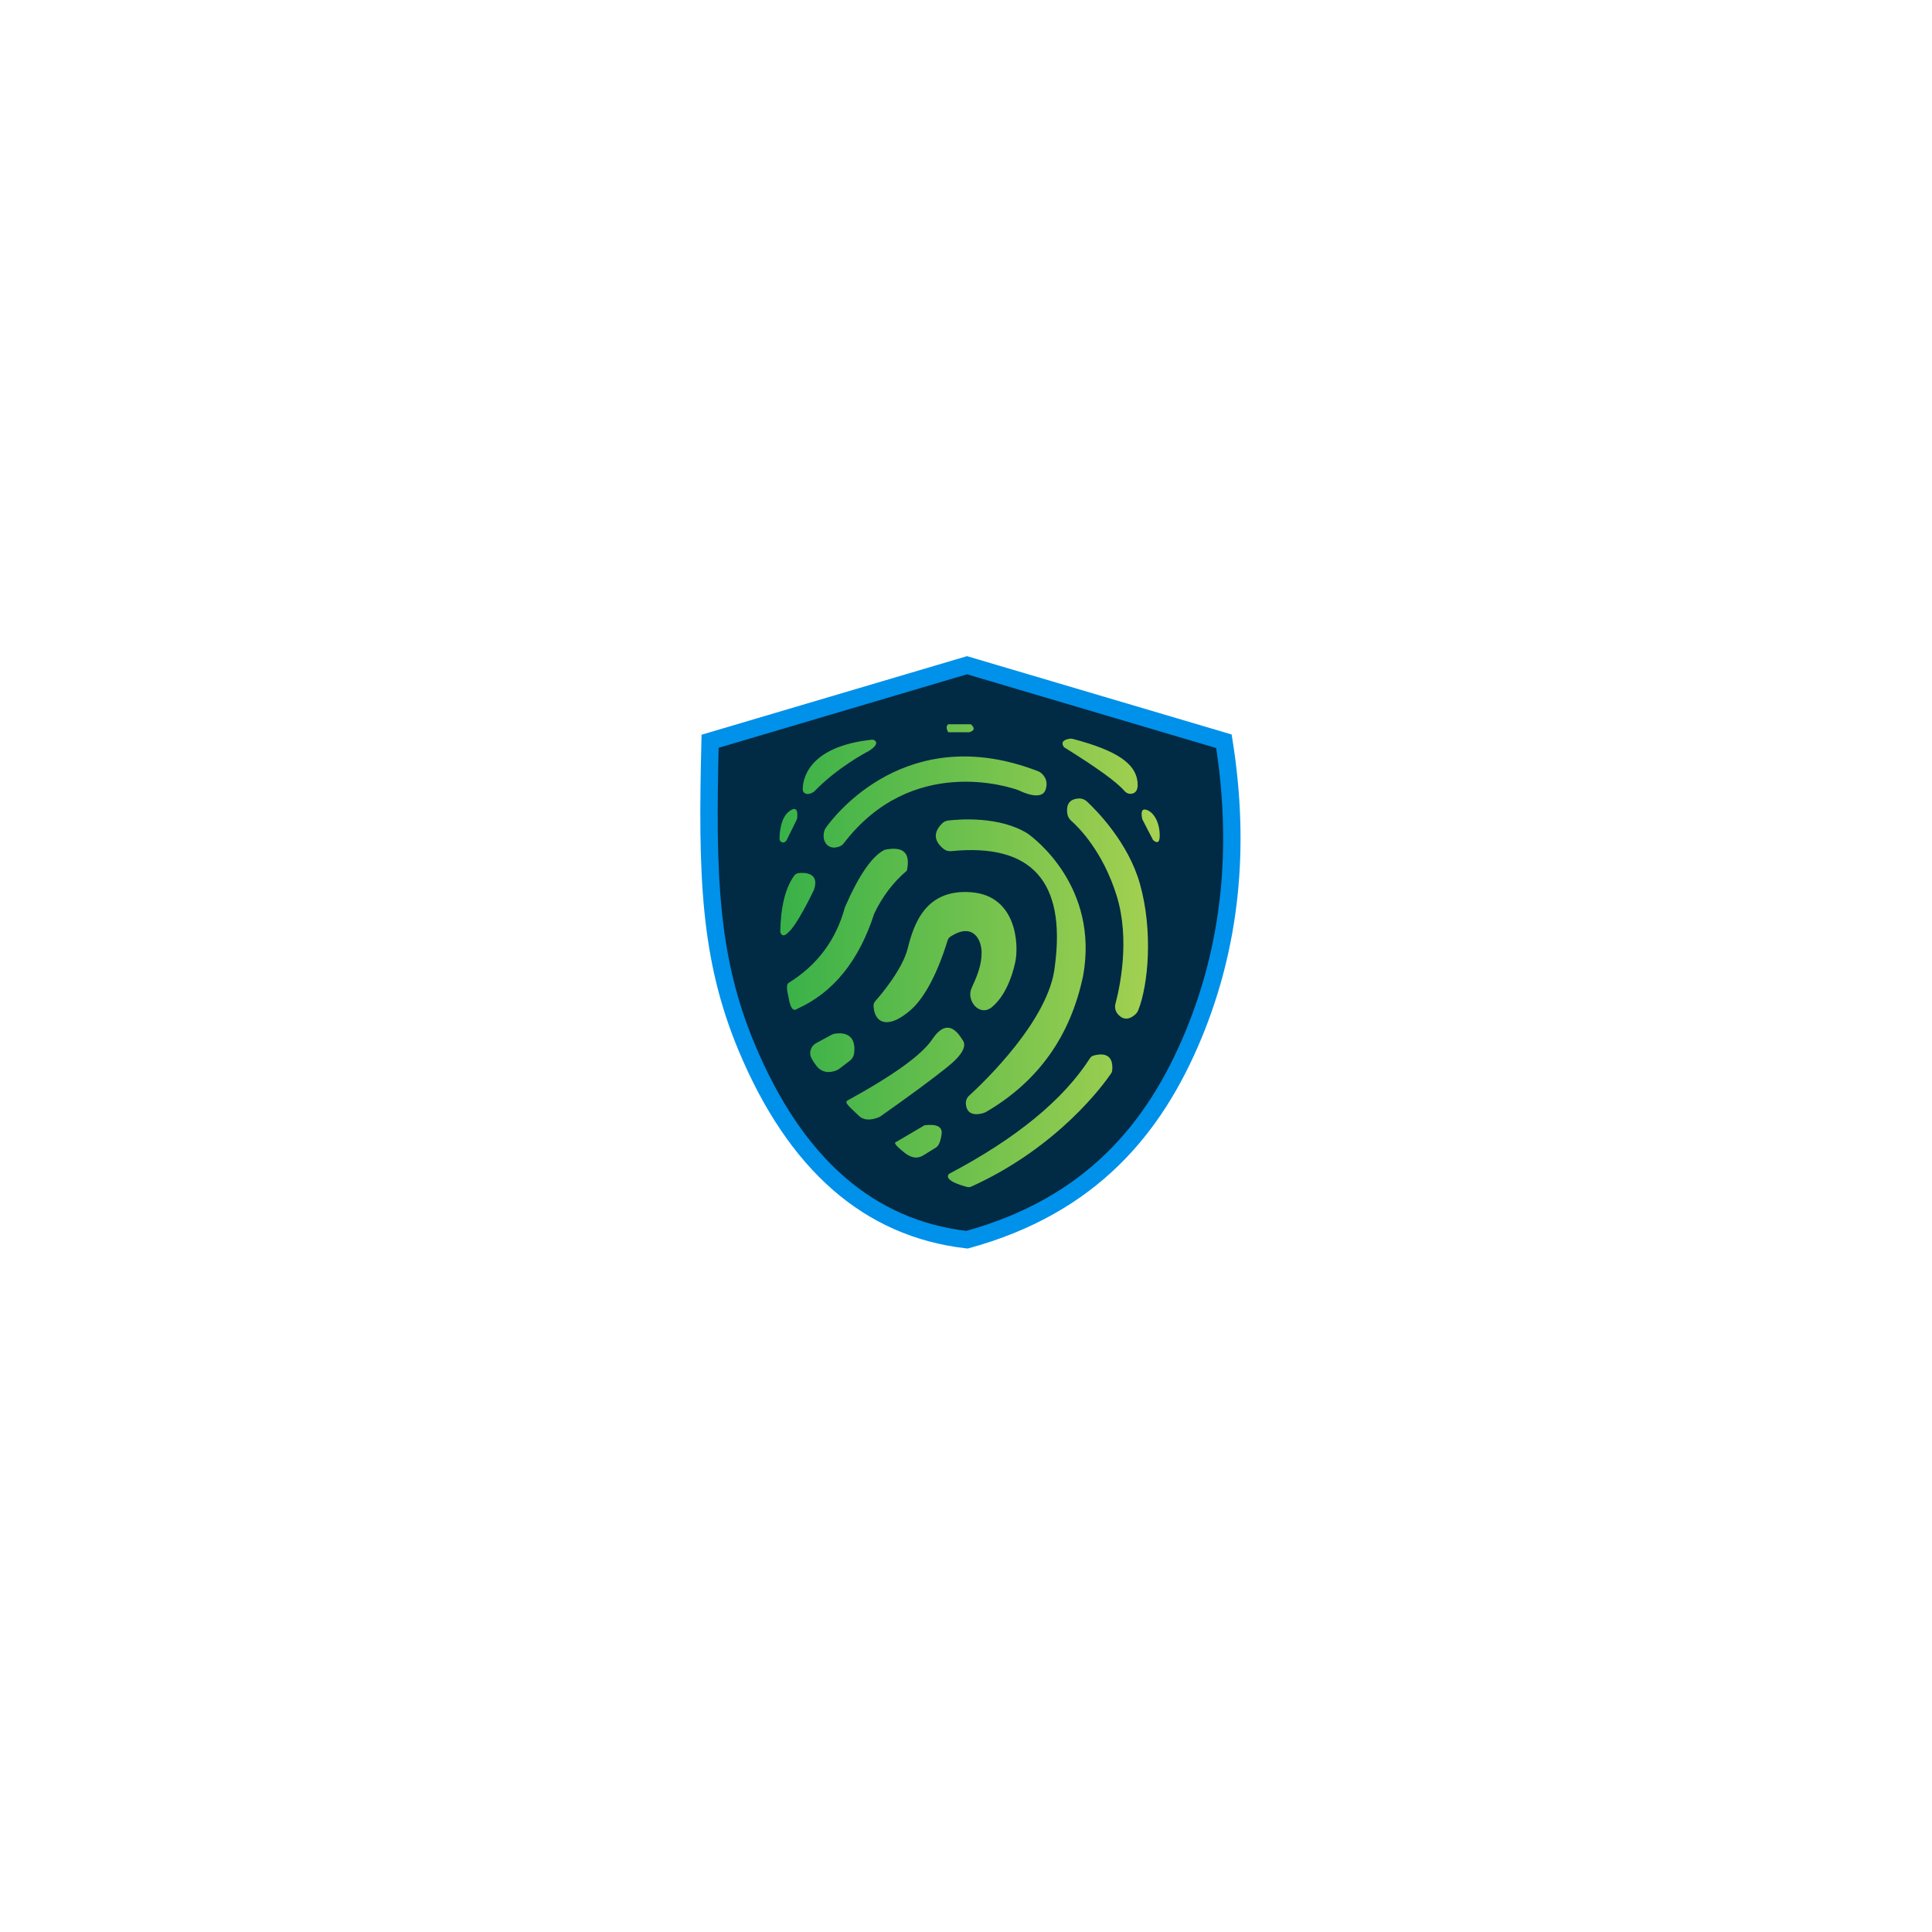
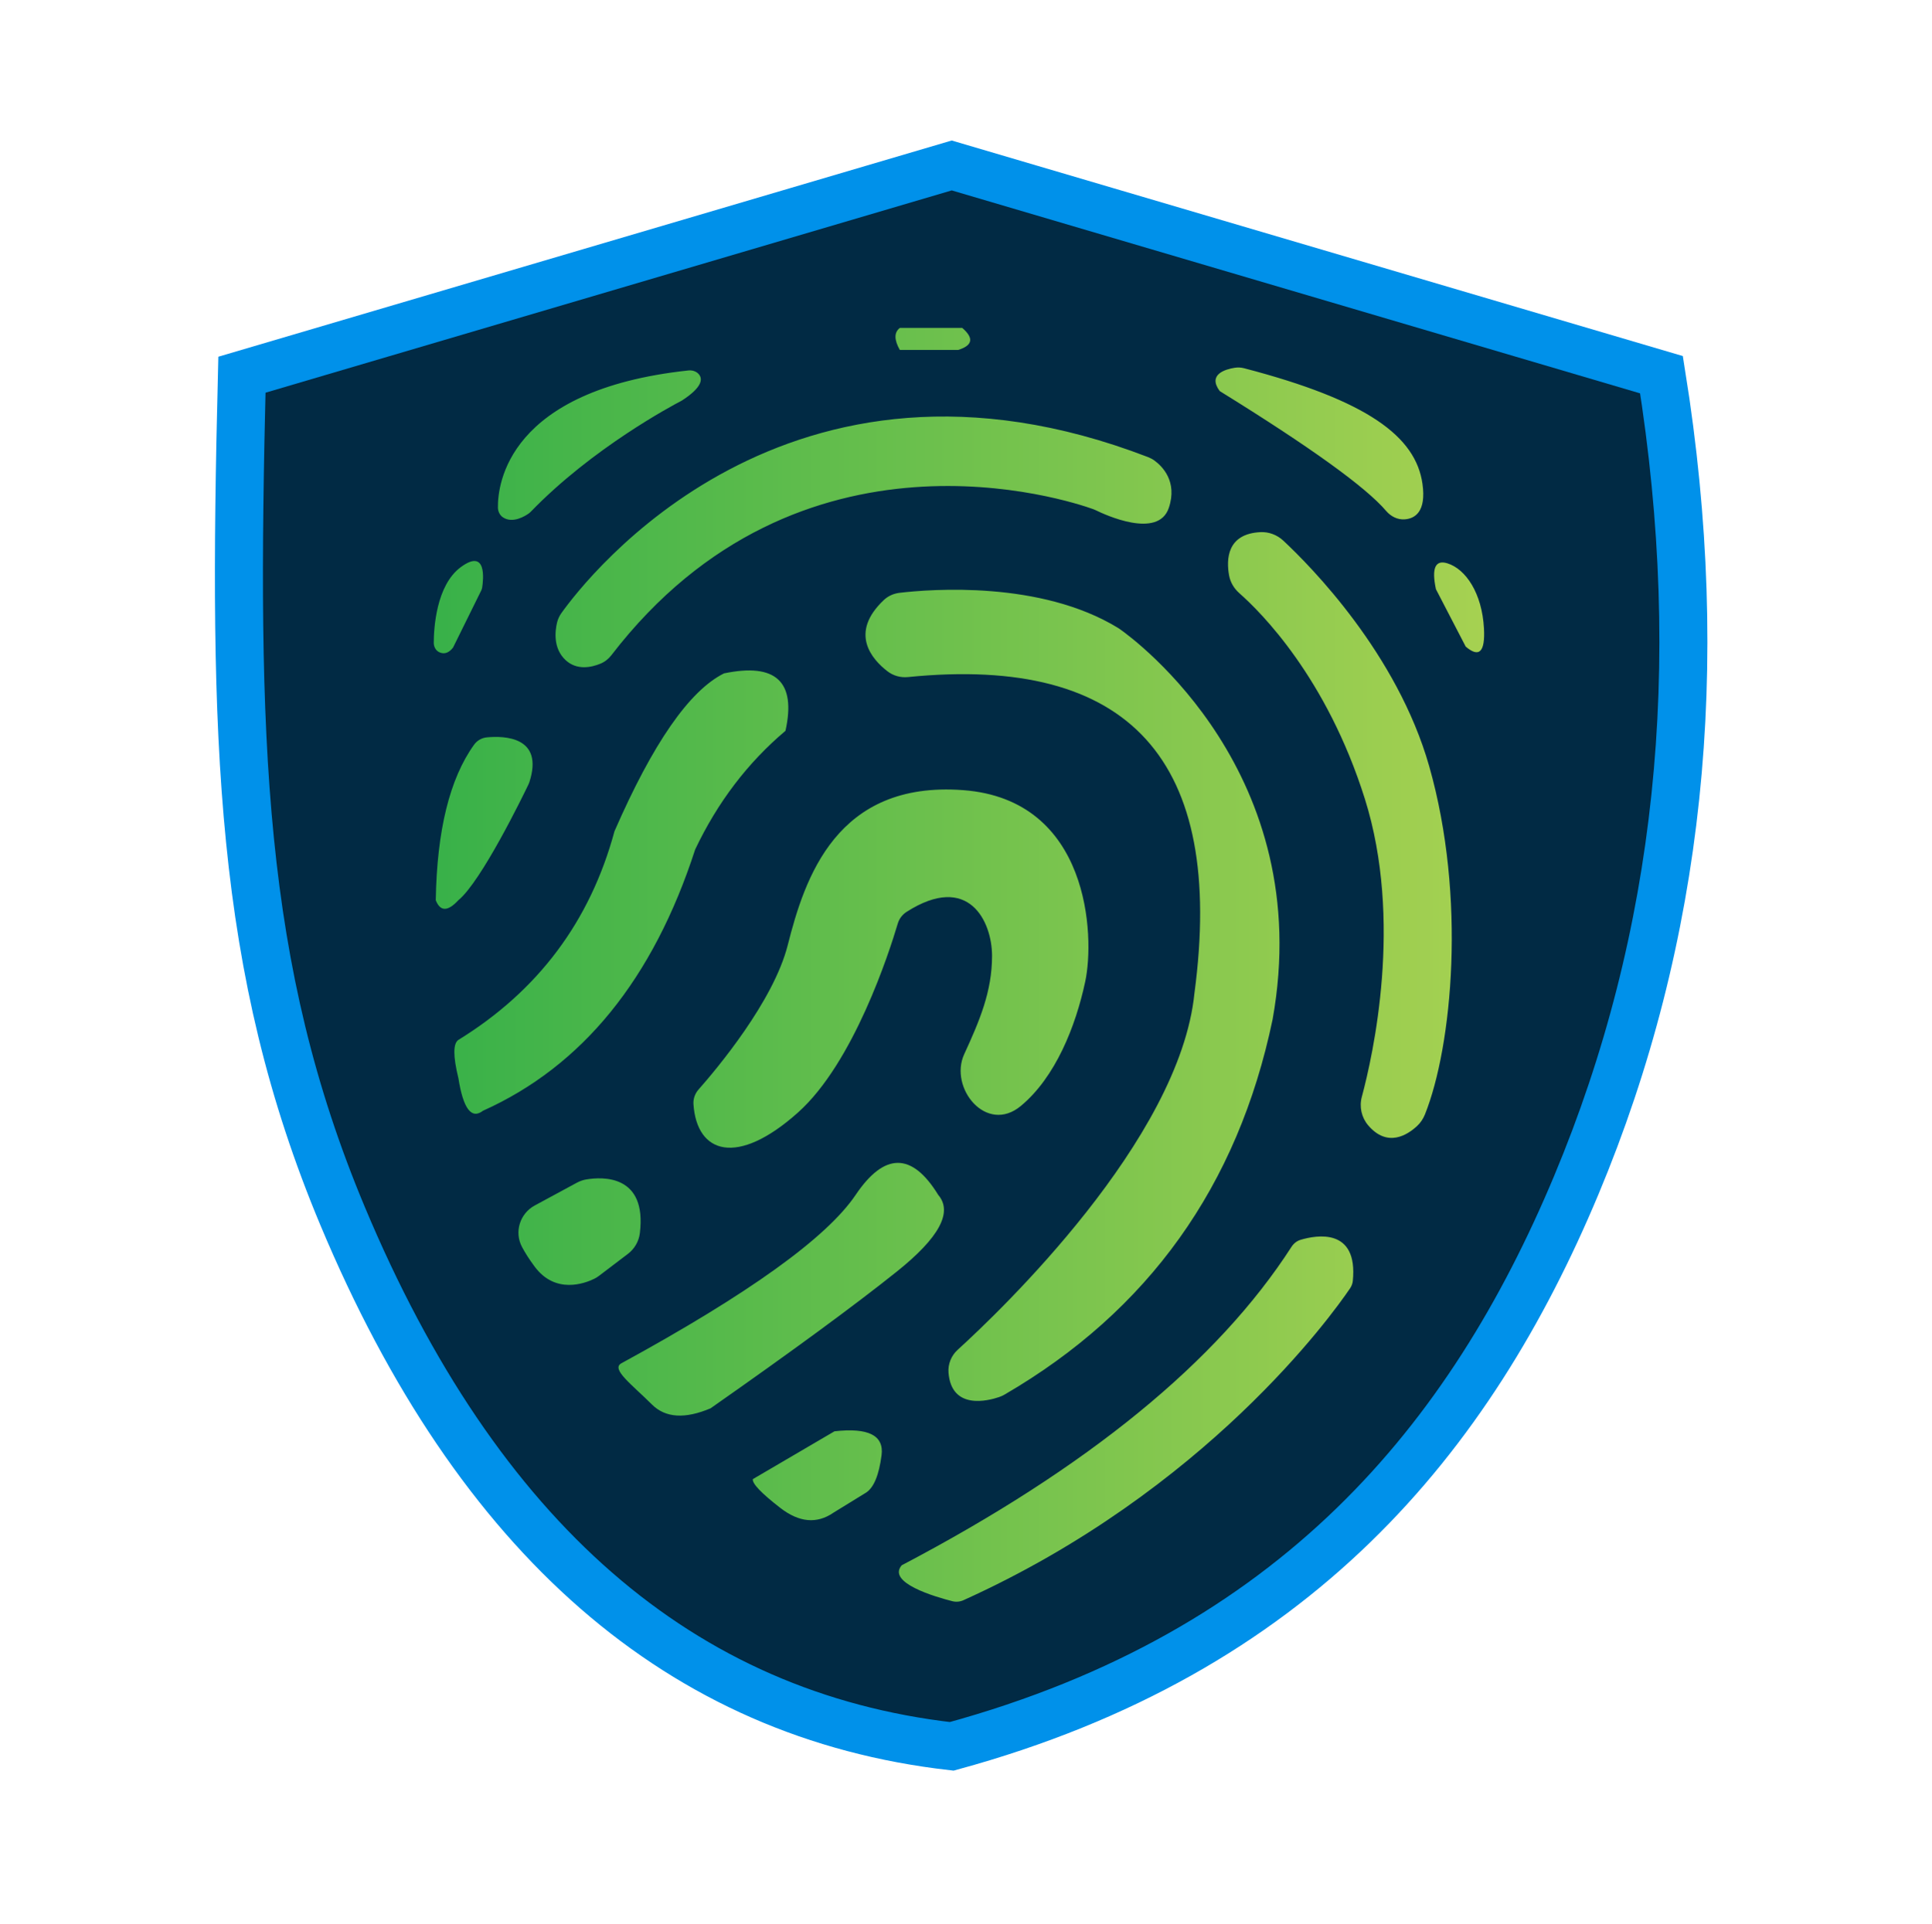
- <svg xmlns="http://www.w3.org/2000/svg" version="1.2" baseProfile="tiny-ps" viewBox="0 0 2000 2000" width="2000" height="2000">
+ <svg xmlns="http://www.w3.org/2000/svg" width="261" height="260" overflow="hidden">
  <defs>
-     <linearGradient id="grd1" gradientUnits="userSpaceOnUse" x1="806.978" y1="745.792" x2="1199.871" y2="745.792">
-       <stop offset="0" stop-color="#38b149" />
-       <stop offset="1" stop-color="#a6d151" />
+     <clipPath id="clip0">
+       <rect x="468" y="206" width="261" height="260" />
+     </clipPath>
+     <clipPath id="clip1">
+       <rect x="469" y="207" width="260" height="259" />
+     </clipPath>
+     <clipPath id="clip2">
+       <rect x="469" y="206" width="260" height="260" />
+     </clipPath>
+     <linearGradient x1="289.95" y1="267.965" x2="431.117" y2="267.965" gradientUnits="userSpaceOnUse" spreadMethod="pad" id="fill3">
+       <stop offset="0" stop-color="#38B149" stop-opacity="1" />
+       <stop offset="1" stop-color="#A6D151" stop-opacity="1" />
    </linearGradient>
  </defs>
-   <style>
- 		tspan { white-space:pre }
- 		.shp0 { fill: #012a44;stroke: #0091ea;stroke-width: 18 } 
- 		.shp1 { fill: url(#grd1) } 
- 	</style>
-   <g id="Layer 1">
-     <g id="&lt;Group&gt;">
-       <path id="&lt;Path&gt;" class="shp0" d="M735.09 767.36L1001.05 688.64L1267 767.36C1284.57 877.41 1273.92 979.07 1235.04 1072.32C1195.38 1167.44 1129.92 1248 1001.05 1283.36C899.51 1271.71 823.43 1205.2 772.8 1083.84C733.98 990.78 731.67 905.29 735.09 767.36Z" />
+   <g clip-path="url(#clip0)" transform="translate(-468 -206)">
+     <g clip-path="url(#clip1)">
+       <g clip-path="url(#clip2)">
+         <path d="M264.12 275.715 359.68 247.43 455.237 275.715C461.55 315.256 457.723 351.783 443.754 385.288 429.504 419.465 405.984 448.41 359.68 461.115 323.197 456.929 295.861 433.032 277.669 389.427 263.721 355.99 262.891 325.273 264.12 275.715Z" stroke="#0091EA" stroke-width="6.467" stroke-linecap="butt" stroke-linejoin="miter" stroke-miterlimit="4" stroke-opacity="1" fill="#012A44" fill-rule="nonzero" fill-opacity="1" transform="matrix(1.00386 0 0 1 235.554 -19.0663)" />
+         <path d="M307.125 307.944C310.463 303.245 337.493 268.044 386.118 286.853 386.423 286.972 386.711 287.126 386.973 287.317 388.004 288.071 390.106 290.123 388.91 293.709 387.483 297.992 380.254 294.614 379.104 294.046 378.978 293.982 378.86 293.931 378.727 293.885 375.558 292.742 339.196 280.551 313.866 313.621 313.481 314.124 312.978 314.53 312.392 314.771 311.221 315.256 309.223 315.734 307.678 314.275 306.004 312.694 306.27 310.373 306.55 309.198 306.662 308.745 306.856 308.325 307.125 307.944ZM299.249 294.984C300.582 295.89 302.296 294.79 302.767 294.449 302.846 294.391 302.914 294.334 302.982 294.262 311.329 285.585 322.187 279.818 323.247 279.265 323.301 279.236 323.358 279.204 323.412 279.168 326.2 277.339 326.136 276.236 325.629 275.646 325.288 275.244 324.738 275.082 324.214 275.14 299.878 277.766 298.545 290.554 298.584 293.669 298.592 294.187 298.822 294.693 299.249 294.984ZM292.545 312.594 296.332 304.894C296.396 304.761 296.443 304.621 296.465 304.473 296.63 303.41 297.111 299.109 293.579 301.728 290.263 304.19 289.954 310.014 289.947 311.954 289.947 312.493 290.227 313.025 290.723 313.24 291.384 313.528 291.991 313.312 292.545 312.594ZM352.692 272.366 360.546 272.366C362.504 271.762 362.691 270.771 361.1 269.391L352.692 269.391C351.916 269.995 351.916 270.986 352.692 272.366ZM293.263 346.742C296.364 344.194 301.998 332.56 302.691 331.109 302.742 331.008 302.781 330.907 302.817 330.799 304.815 324.623 299.447 324.508 297.086 324.734 296.4 324.803 295.782 325.162 295.379 325.719 292.095 330.297 290.374 337.303 290.216 346.742 290.82 348.294 291.837 348.294 293.263 346.742ZM293.263 370.801C293.917 374.94 295.024 376.406 296.583 375.199 309.967 369.162 319.485 357.392 325.141 339.886 328.159 333.505 332.212 328.159 337.299 323.847 338.765 317.207 336.006 314.62 329.021 316.086 324.364 318.414 319.449 325.529 314.275 337.429 310.998 349.587 303.996 358.987 293.263 365.627 292.541 366.115 292.541 367.84 293.263 370.801ZM338.981 375.443C346.479 368.717 351.269 353.784 352.422 349.886 352.613 349.243 353.033 348.689 353.601 348.323 361.973 342.948 365.109 349.623 365.109 354.273 365.109 359.087 363.428 363.04 361.358 367.567 359.289 372.094 364.333 378.432 368.99 374.552 373.646 370.671 376.363 363.816 377.656 357.736 378.95 351.657 378.303 333.16 361.229 331.867 344.155 330.573 339.886 343.767 337.601 352.821 335.682 360.435 327.997 369.604 325.6 372.328 325.115 372.878 324.86 373.593 324.911 374.322 325.363 380.998 330.785 382.798 338.981 375.443ZM301.832 393.624C302.242 394.396 302.795 395.284 303.539 396.283 306.327 400.034 310.269 398.546 311.537 397.924 311.774 397.81 311.997 397.669 312.206 397.508L316.075 394.558C316.966 393.882 317.556 392.869 317.692 391.759 318.669 383.782 312.619 384.127 310.477 384.487 310.035 384.562 309.611 384.717 309.216 384.928L303.543 388.008C301.534 389.1 300.758 391.604 301.832 393.624ZM319.32 414.909C321.131 416.72 323.761 416.892 327.21 415.426 338.248 407.665 346.612 401.5 352.304 396.929 357.995 392.359 359.849 388.91 357.866 386.581 354.33 380.804 350.622 380.804 346.742 386.581 342.861 392.359 332.345 399.947 315.191 409.347 313.787 410.134 316.603 412.192 319.32 414.909ZM336.591 428.878C339.139 430.862 341.532 431.077 343.767 429.525L348.165 426.809C349.199 426.119 349.889 424.438 350.234 421.764 350.579 419.091 348.466 418.013 343.896 418.531L332.901 424.998C332.815 425.602 334.044 426.895 336.591 428.878ZM359.756 441.494C360.259 441.623 360.791 441.576 361.261 441.361 393.947 426.536 410.877 402.804 413.31 399.207 413.511 398.909 413.644 398.564 413.68 398.205 414.395 391.001 408.808 392.003 406.666 392.643 406.156 392.794 405.725 393.131 405.434 393.584 395.492 409.088 377.998 423.439 352.951 436.639 350.92 438.993 357.435 440.901 359.756 441.494ZM395.765 277.928C407.967 285.506 415.433 290.906 418.168 294.129 418.793 294.866 419.702 295.336 420.661 295.264 422.041 295.164 423.586 294.255 423.058 290.475 422.163 284.079 415.699 279.2 399.038 274.838 398.636 274.734 398.208 274.709 397.795 274.773 396.527 274.975 394.094 275.668 395.765 277.928ZM424.869 304.703 428.878 312.464C430.689 314.016 431.509 313.197 431.336 310.007 431.077 305.221 428.878 301.987 426.421 301.211 424.782 300.694 424.265 301.858 424.869 304.703ZM398.399 305.242C401.306 307.811 410.159 316.657 415.297 333.031 420.471 349.523 416.393 367.721 414.891 373.33 414.531 374.67 414.851 376.115 415.75 377.175 418.354 380.243 421.064 378.447 422.328 377.268 422.799 376.833 423.151 376.294 423.392 375.698 427.06 366.493 428.986 346.343 423.963 328.633 419.648 313.427 408.053 301.638 404.317 298.139 403.49 297.366 402.387 296.942 401.259 296.993 396.699 297.208 396.638 300.722 397.023 302.846 397.192 303.78 397.691 304.613 398.399 305.242ZM353.791 316.582C383.675 313.578 396.53 327.817 392.359 359.303 390.379 379.144 366.141 402.344 360.482 407.514 359.616 408.305 359.156 409.447 359.249 410.615 359.655 415.688 364.57 414.413 366.062 413.903 366.313 413.816 366.557 413.705 366.787 413.572 386.165 402.265 398.198 385.363 402.879 362.867 408.833 329.635 384.35 311.537 382.316 310.1 382.23 310.039 382.147 309.985 382.058 309.931 371.649 303.546 356.935 304.693 352.677 305.192 351.887 305.285 351.136 305.609 350.554 306.155 345.815 310.643 348.948 314.189 351.021 315.795 351.808 316.409 352.8 316.682 353.791 316.582Z" fill="url(#fill3)" fill-rule="evenodd" transform="matrix(1.00386 0 0 1 235.554 -19.0663)" />
+       </g>
    </g>
-     <path id="&lt;Compound Path&gt;" fill-rule="evenodd" class="shp1" d="M854.78 857.06C864.07 843.98 939.3 746.01 1074.63 798.36C1075.48 798.69 1076.28 799.12 1077.01 799.65C1079.88 801.75 1085.73 807.46 1082.4 817.44C1078.43 829.36 1058.31 819.96 1055.11 818.38C1054.76 818.2 1054.43 818.06 1054.06 817.93C1045.24 814.75 944.04 780.82 873.54 872.86C872.47 874.26 871.07 875.39 869.44 876.06C866.18 877.41 860.62 878.74 856.32 874.68C851.66 870.28 852.4 863.82 853.18 860.55C853.49 859.29 854.03 858.12 854.78 857.06ZM832.86 820.99C836.57 823.51 841.34 820.45 842.65 819.5C842.87 819.34 843.06 819.18 843.25 818.98C866.48 794.83 896.7 778.78 899.65 777.24C899.8 777.16 899.96 777.07 900.11 776.97C907.87 771.88 907.69 768.81 906.28 767.17C905.33 766.05 903.8 765.6 902.34 765.76C834.61 773.07 830.9 808.66 831.01 817.33C831.03 818.77 831.67 820.18 832.86 820.99ZM814.2 870L824.74 848.57C824.92 848.2 825.05 847.81 825.11 847.4C825.57 844.44 826.91 832.47 817.08 839.76C807.85 846.61 806.99 862.82 806.97 868.22C806.97 869.72 807.75 871.2 809.13 871.8C810.97 872.6 812.66 872 814.2 870ZM981.6 758.04L1003.46 758.04C1008.91 756.36 1009.43 753.6 1005 749.76L981.6 749.76C979.44 751.44 979.44 754.2 981.6 758.04ZM816.2 965.04C824.83 957.95 840.51 925.57 842.44 921.53C842.58 921.25 842.69 920.97 842.79 920.67C848.35 903.48 833.41 903.16 826.84 903.79C824.93 903.98 823.21 904.98 822.09 906.53C812.95 919.27 808.16 938.77 807.72 965.04C809.4 969.36 812.23 969.36 816.2 965.04ZM816.2 1032C818.02 1043.52 821.1 1047.6 825.44 1044.24C862.69 1027.44 889.18 994.68 904.92 945.96C913.32 928.2 924.6 913.32 938.76 901.32C942.84 882.84 935.16 875.64 915.72 879.72C902.76 886.2 889.08 906 874.68 939.12C865.56 972.96 846.07 999.12 816.2 1017.6C814.19 1018.96 814.19 1023.76 816.2 1032ZM943.44 1044.92C964.31 1026.2 977.64 984.64 980.85 973.79C981.38 972 982.55 970.46 984.13 969.44C1007.43 954.48 1016.16 973.06 1016.16 986C1016.16 999.4 1011.48 1010.4 1005.72 1023C999.96 1035.6 1014 1053.24 1026.96 1042.44C1039.92 1031.64 1047.48 1012.56 1051.08 995.64C1054.68 978.72 1052.88 927.24 1005.36 923.64C957.84 920.04 945.96 956.76 939.6 981.96C934.26 1003.15 912.87 1028.67 906.2 1036.25C904.85 1037.78 904.14 1039.77 904.28 1041.8C905.54 1060.38 920.63 1065.39 943.44 1044.92ZM840.05 1095.52C841.19 1097.67 842.73 1100.14 844.8 1102.92C852.56 1113.36 863.53 1109.22 867.06 1107.49C867.72 1107.17 868.34 1106.78 868.92 1106.33L879.69 1098.12C882.17 1096.24 883.81 1093.42 884.19 1090.33C886.91 1068.13 870.07 1069.09 864.11 1070.09C862.88 1070.3 861.7 1070.73 860.6 1071.32L844.81 1079.89C839.22 1082.93 837.06 1089.9 840.05 1095.52ZM888.72 1154.76C893.76 1159.8 901.08 1160.28 910.68 1156.2C941.4 1134.6 964.68 1117.44 980.52 1104.72C996.36 1092 1001.52 1082.4 996 1075.92C986.16 1059.84 975.84 1059.84 965.04 1075.92C954.24 1092 924.97 1113.12 877.23 1139.28C873.32 1141.47 881.16 1147.2 888.72 1154.76ZM936.79 1193.64C943.88 1199.16 950.54 1199.76 956.76 1195.44L969 1187.88C971.88 1185.96 973.8 1181.28 974.76 1173.84C975.72 1166.4 969.84 1163.4 957.12 1164.84L926.52 1182.84C926.28 1184.52 929.7 1188.12 936.79 1193.64ZM1001.26 1228.75C1002.66 1229.11 1004.14 1228.98 1005.45 1228.38C1096.42 1187.12 1143.54 1121.07 1150.31 1111.06C1150.87 1110.23 1151.24 1109.27 1151.34 1108.27C1153.33 1088.22 1137.78 1091.01 1131.82 1092.79C1130.4 1093.21 1129.2 1094.15 1128.39 1095.41C1100.72 1138.56 1052.03 1178.5 982.32 1215.24C976.67 1221.79 994.8 1227.1 1001.26 1228.75ZM1101.48 773.52C1135.44 794.61 1156.22 809.64 1163.83 818.61C1165.57 820.66 1168.1 821.97 1170.77 821.77C1174.61 821.49 1178.91 818.96 1177.44 808.44C1174.95 790.64 1156.96 777.06 1110.59 764.92C1109.47 764.63 1108.28 764.56 1107.13 764.74C1103.6 765.3 1096.83 767.23 1101.48 773.52ZM1182.48 848.04L1193.64 869.64C1198.68 873.96 1200.96 871.68 1200.48 862.8C1199.76 849.48 1193.64 840.48 1186.8 838.32C1182.24 836.88 1180.8 840.12 1182.48 848.04ZM1108.81 849.54C1116.9 856.69 1141.54 881.31 1155.84 926.88C1170.24 972.78 1158.89 1023.43 1154.71 1039.04C1153.71 1042.77 1154.6 1046.79 1157.1 1049.74C1164.35 1058.28 1171.89 1053.28 1175.41 1050C1176.72 1048.79 1177.7 1047.29 1178.37 1045.63C1188.58 1020.01 1193.94 963.93 1179.96 914.64C1167.95 872.32 1135.68 839.51 1125.28 829.77C1122.98 827.62 1119.91 826.44 1116.77 826.58C1104.08 827.18 1103.91 836.96 1104.98 842.87C1105.45 845.47 1106.84 847.79 1108.81 849.54ZM984.66 881.1C1067.83 872.74 1103.61 912.37 1092 1000C1086.49 1055.22 1019.03 1119.79 1003.28 1134.18C1000.87 1136.38 999.59 1139.56 999.85 1142.81C1000.98 1156.93 1014.66 1153.38 1018.81 1151.96C1019.51 1151.72 1020.19 1151.41 1020.83 1151.04C1074.76 1119.57 1108.25 1072.53 1121.28 1009.92C1137.85 917.43 1069.71 867.06 1064.05 863.06C1063.81 862.89 1063.58 862.74 1063.33 862.59C1034.36 844.82 993.41 848.01 981.56 849.4C979.36 849.66 977.27 850.56 975.65 852.08C962.46 864.57 971.18 874.44 976.95 878.91C979.14 880.62 981.9 881.38 984.66 881.1Z" />
  </g>
</svg>
